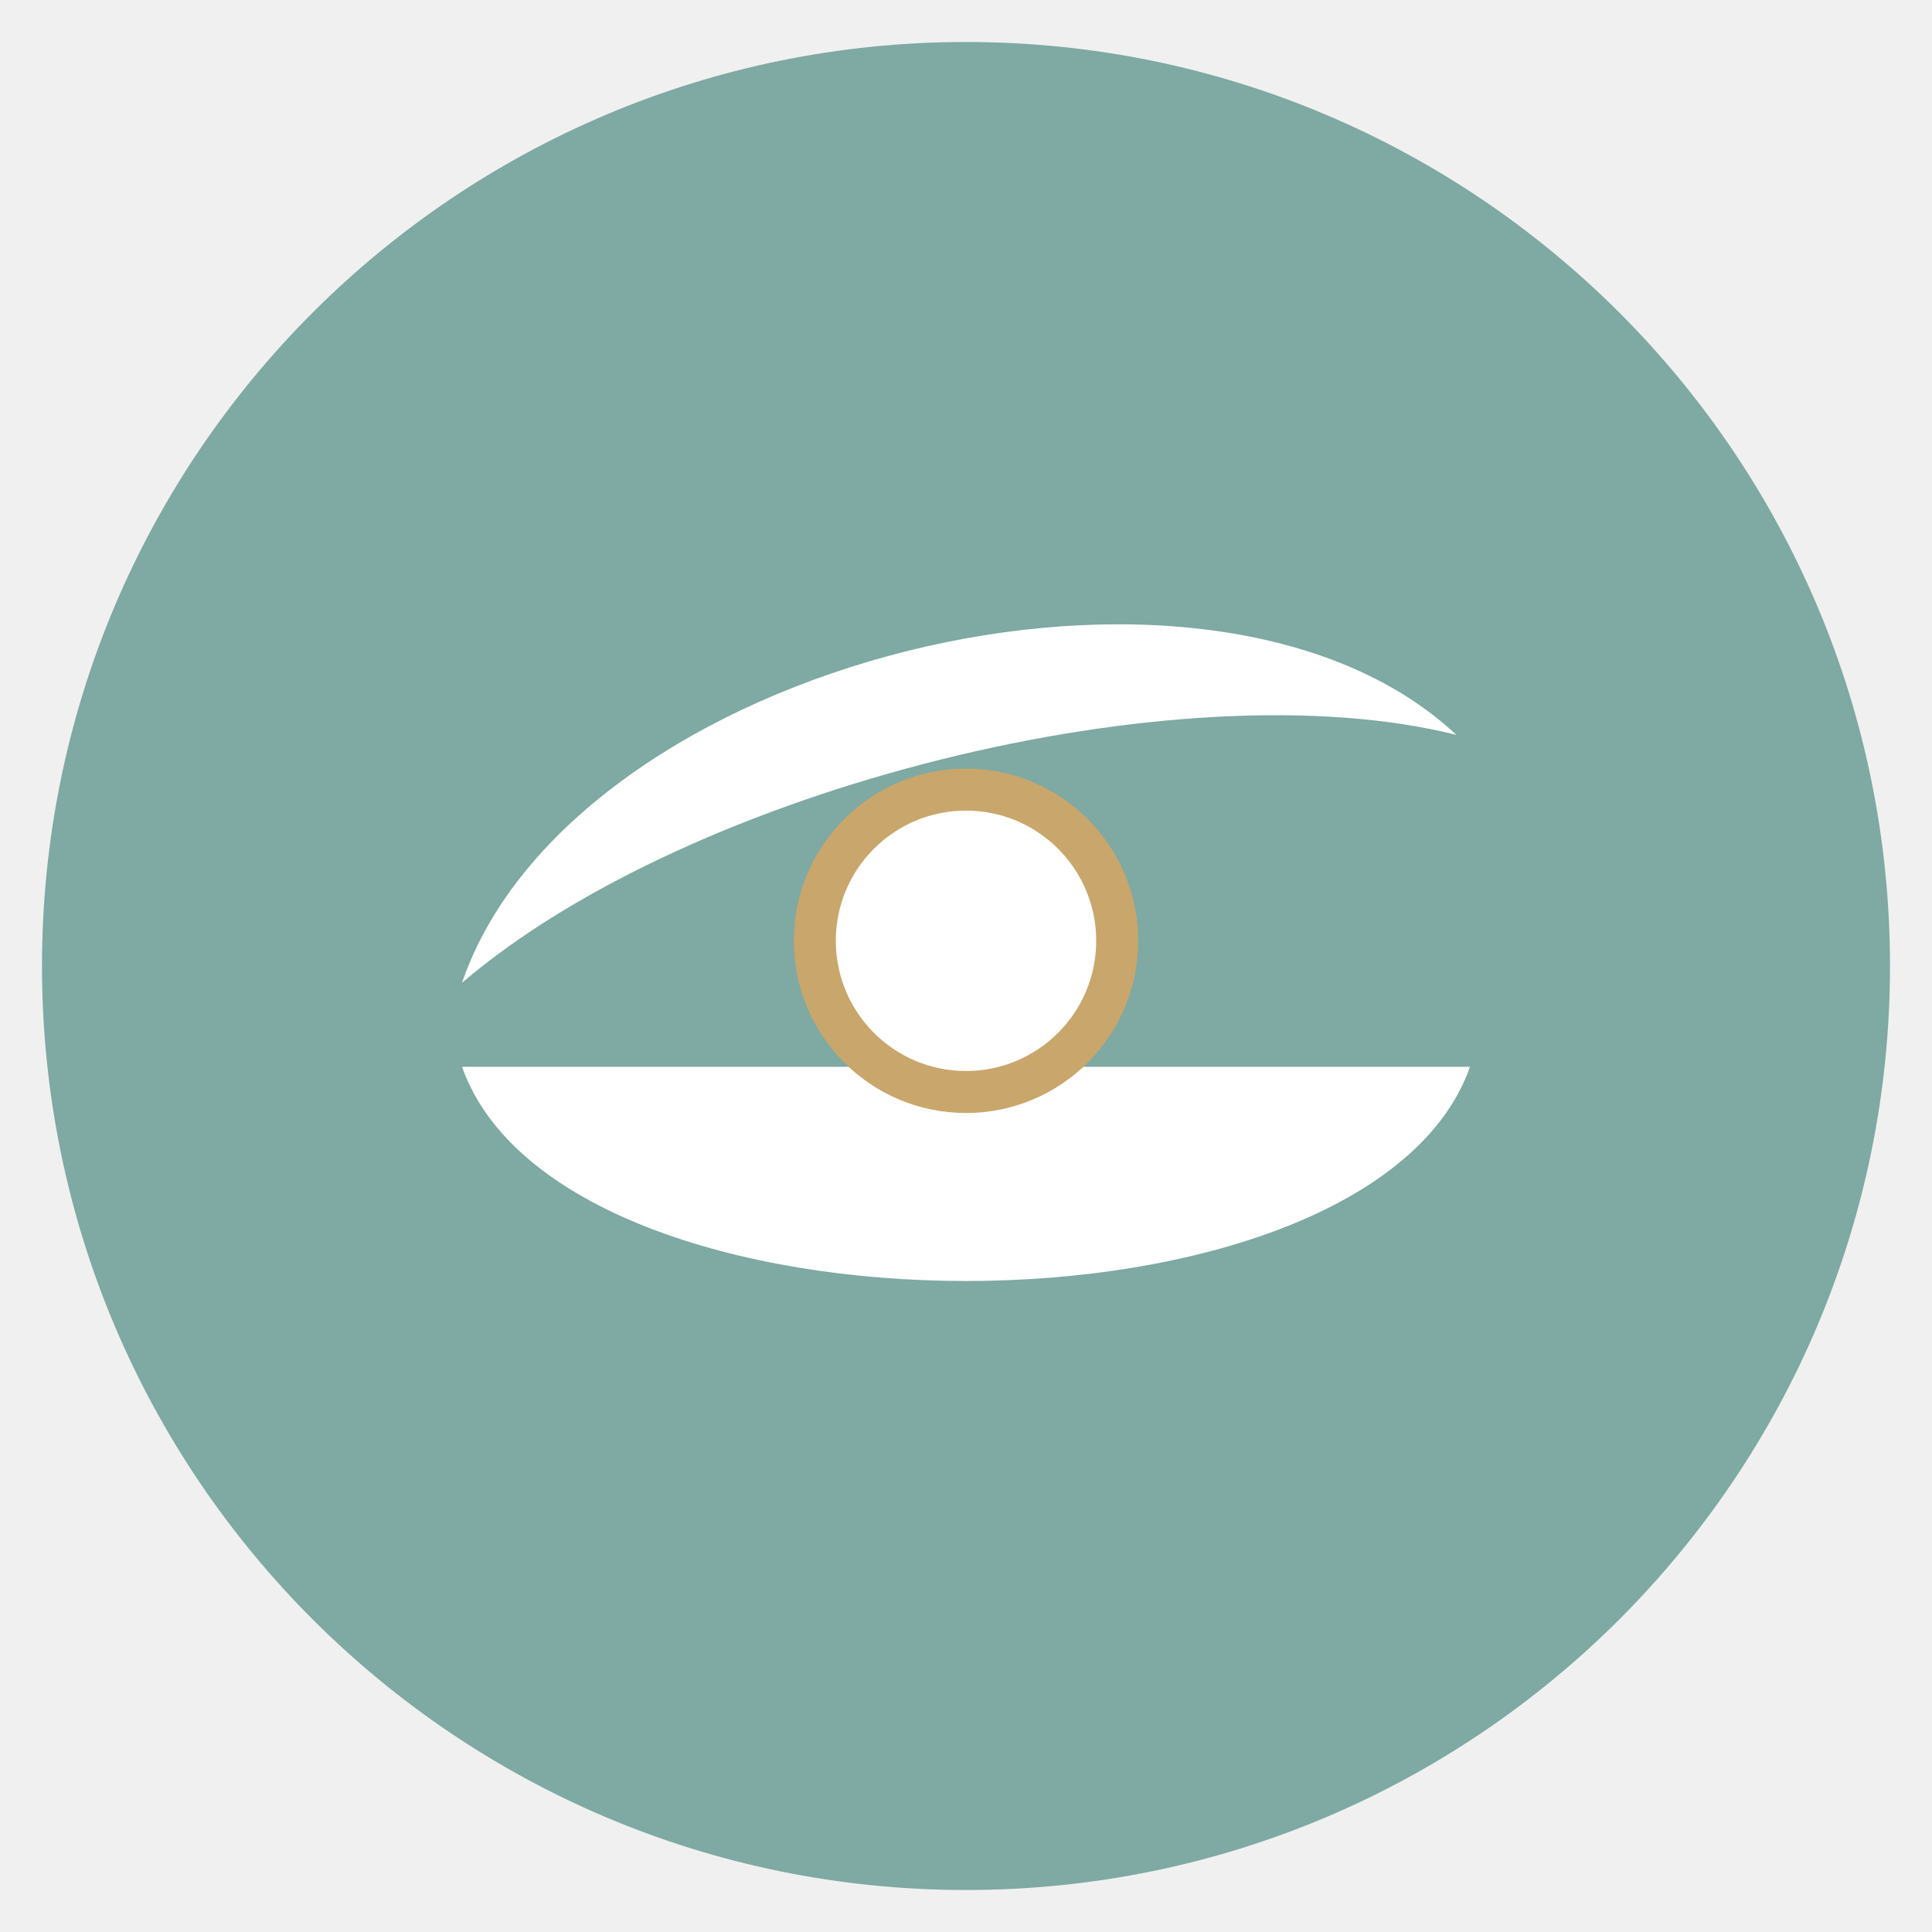
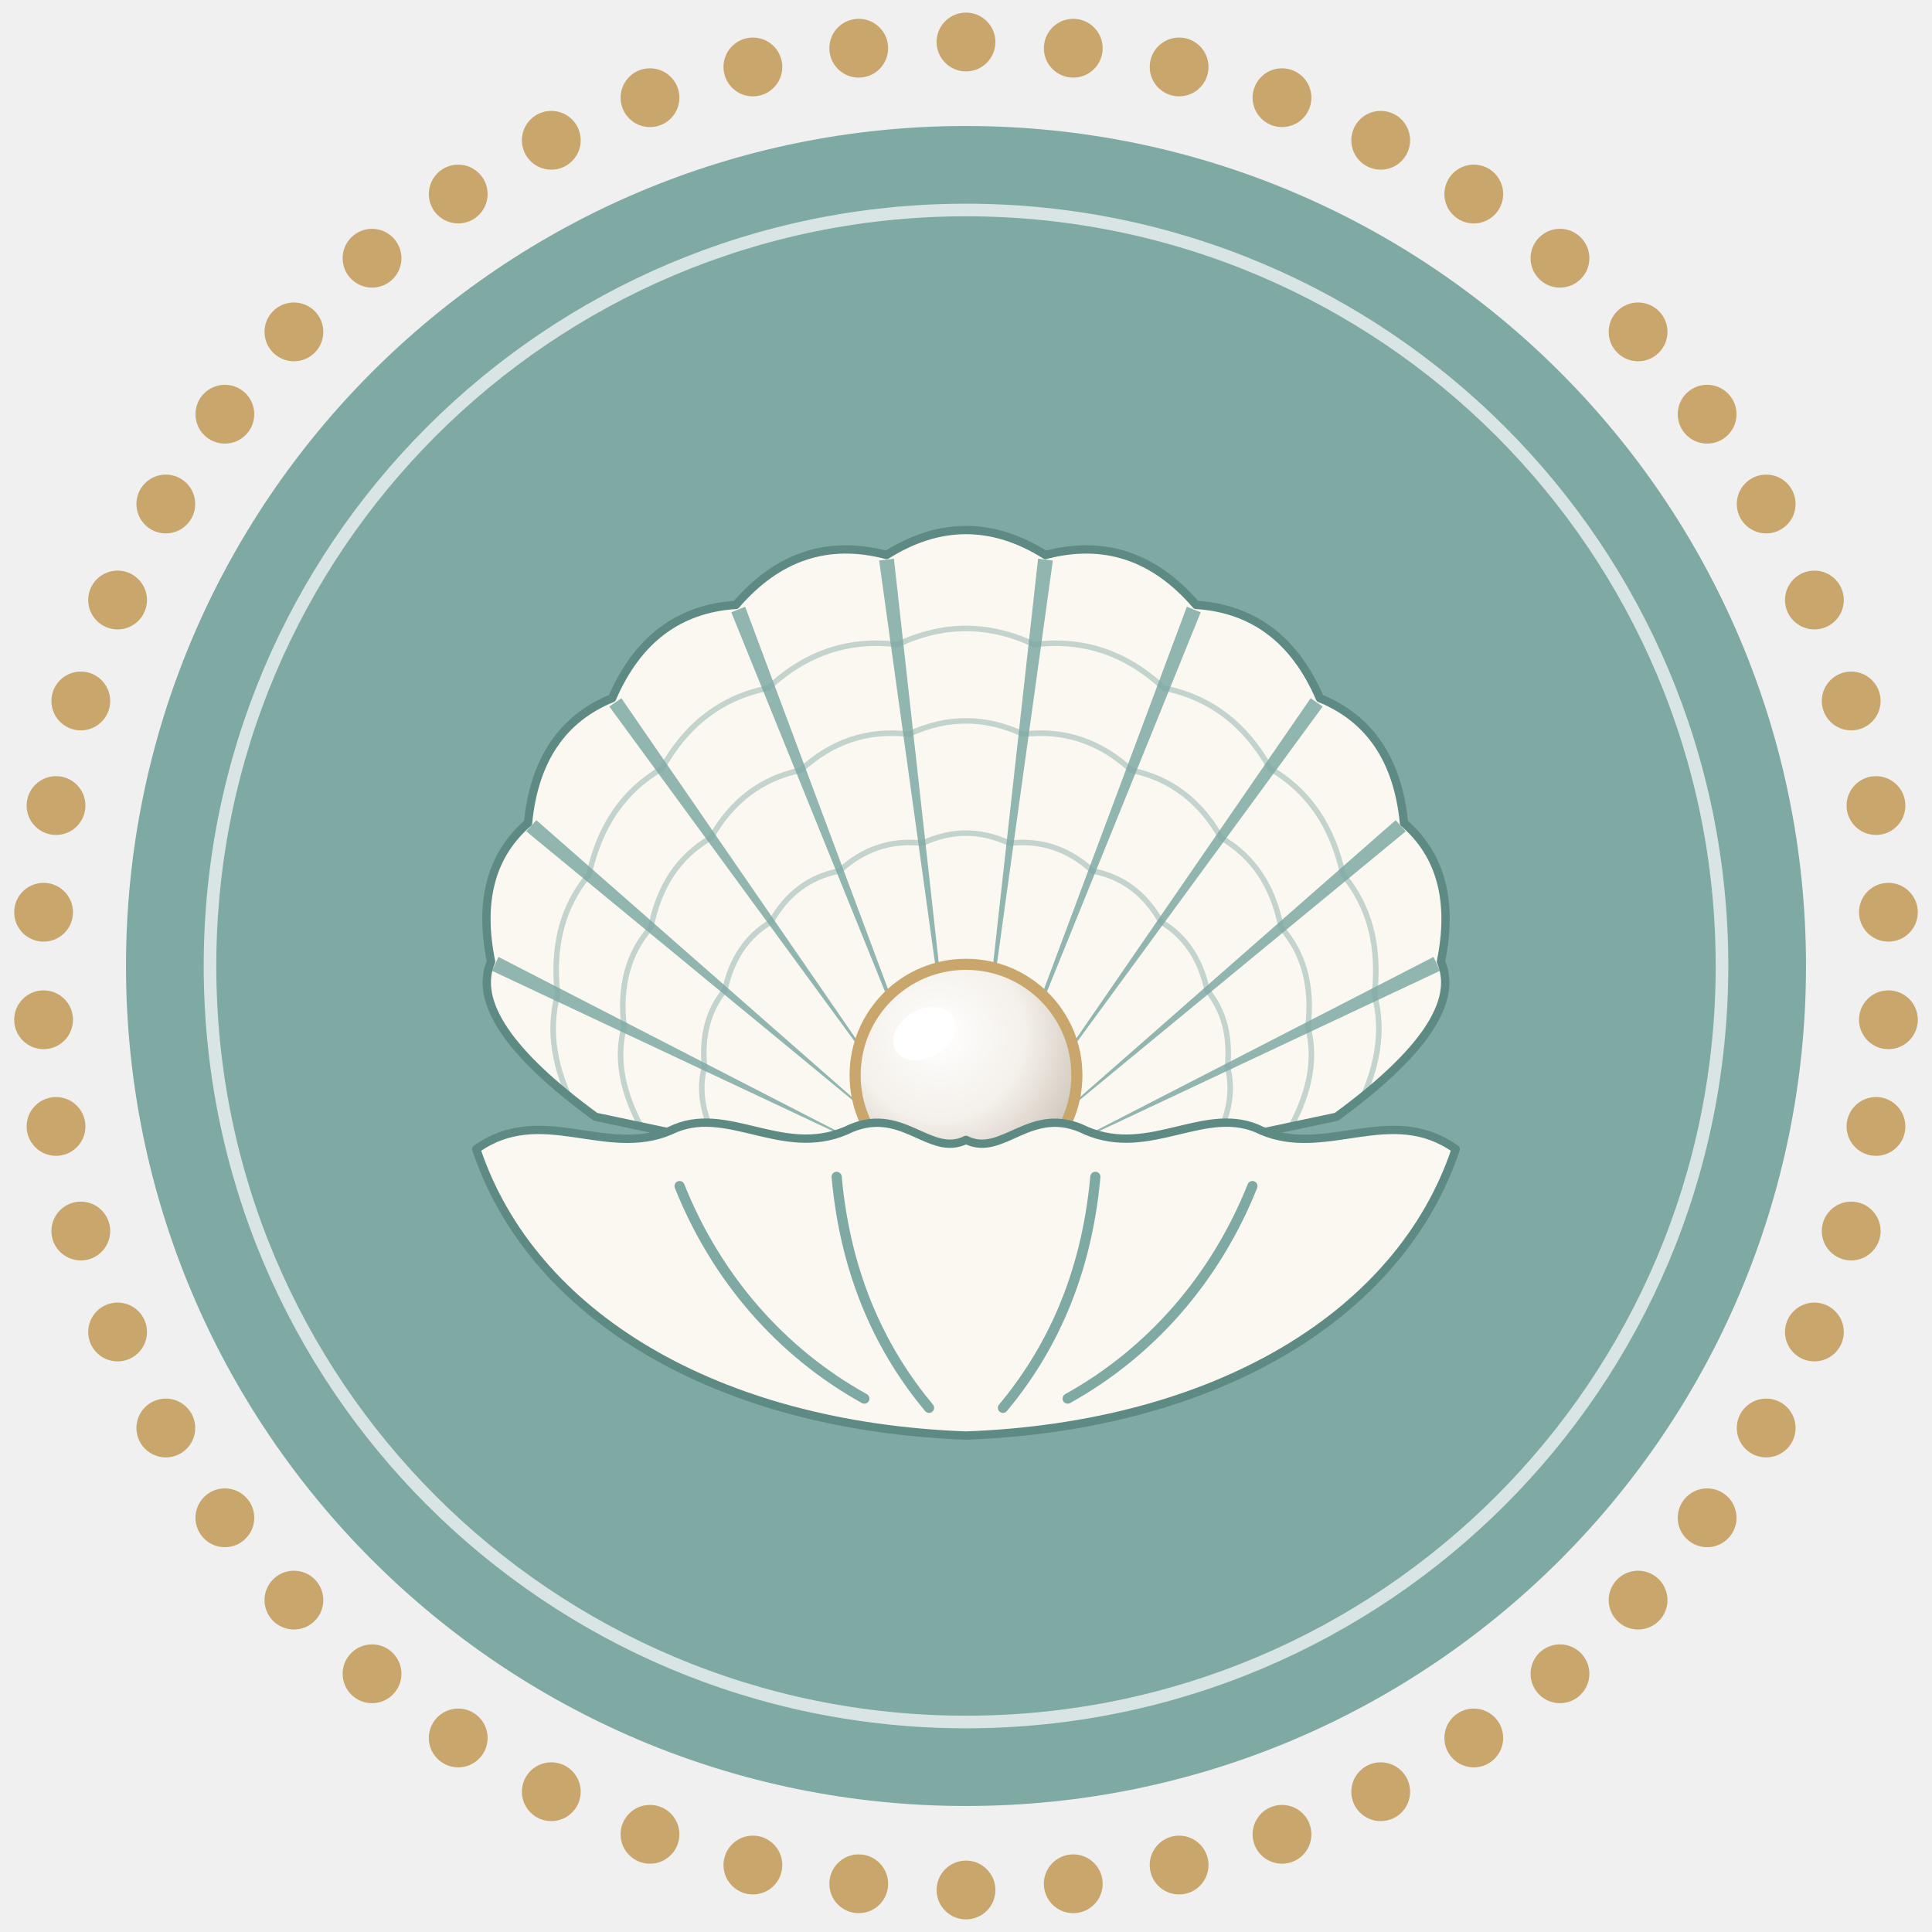
- <svg xmlns="http://www.w3.org/2000/svg" viewBox="0 0 230 230">
-   <circle cx="115" cy="115" r="110" fill="#7FA9A3" />
-   <path d="M55 117 C77 83 155 83 177 117 C147 101 87 101 55 117 Z" fill="#fff" transform="rotate(-14 55 117)" />
-   <path d="M55 127 L175 127 C163 161 67 161 55 127 Z" fill="#fff" />
-   <circle cx="115" cy="112" r="18" fill="#fff" stroke="#C9A66B" stroke-width="5" />
+ <svg xmlns="http://www.w3.org/2000/svg" viewBox="0 0 230 230" width="230" height="230">
+   <defs>
+     <radialGradient id="fpearl" cx="38%" cy="32%" r="70%">
+       <stop offset="0" stop-color="#FFFFFF" />
+       <stop offset="0.55" stop-color="#F4F0EA" />
+       <stop offset="1" stop-color="#CFC6BB" />
+     </radialGradient>
+   </defs>
+   <circle cx="115" cy="115" r="100" fill="#7FA9A3" />
+   <g fill="#C9A66B">
+     <circle cx="115.00" cy="5.00" r="3.5" />
+     <circle cx="127.77" cy="5.74" r="3.5" />
+     <circle cx="140.37" cy="7.97" r="3.5" />
+     <circle cx="152.62" cy="11.63" r="3.5" />
+     <circle cx="164.37" cy="16.70" r="3.5" />
+     <circle cx="175.45" cy="23.10" r="3.5" />
+     <circle cx="185.71" cy="30.74" r="3.5" />
+     <circle cx="195.01" cy="39.51" r="3.5" />
+     <circle cx="203.23" cy="49.31" r="3.5" />
+     <circle cx="210.26" cy="60.00" r="3.5" />
+     <circle cx="216.00" cy="71.43" r="3.5" />
+     <circle cx="220.38" cy="83.45" r="3.5" />
+     <circle cx="223.33" cy="95.90" r="3.5" />
+     <circle cx="224.81" cy="108.60" r="3.5" />
+     <circle cx="224.81" cy="121.40" r="3.5" />
+     <circle cx="223.33" cy="134.10" r="3.5" />
+     <circle cx="220.38" cy="146.55" r="3.5" />
+     <circle cx="216.00" cy="158.57" r="3.5" />
+     <circle cx="210.26" cy="170.00" r="3.5" />
+     <circle cx="203.23" cy="180.69" r="3.5" />
+     <circle cx="195.01" cy="190.49" r="3.5" />
+     <circle cx="185.71" cy="199.26" r="3.5" />
+     <circle cx="175.45" cy="206.90" r="3.5" />
+     <circle cx="164.37" cy="213.30" r="3.5" />
+     <circle cx="152.62" cy="218.37" r="3.5" />
+     <circle cx="140.37" cy="222.03" r="3.5" />
+     <circle cx="127.77" cy="224.26" r="3.5" />
+     <circle cx="115.00" cy="225.00" r="3.5" />
+     <circle cx="102.23" cy="224.26" r="3.5" />
+     <circle cx="89.63" cy="222.03" r="3.5" />
+     <circle cx="77.38" cy="218.37" r="3.5" />
+     <circle cx="65.63" cy="213.30" r="3.5" />
+     <circle cx="54.55" cy="206.90" r="3.5" />
+     <circle cx="44.29" cy="199.26" r="3.5" />
+     <circle cx="34.99" cy="190.49" r="3.5" />
+     <circle cx="26.77" cy="180.69" r="3.5" />
+     <circle cx="19.74" cy="170.00" r="3.5" />
+     <circle cx="14.00" cy="158.57" r="3.5" />
+     <circle cx="9.62" cy="146.55" r="3.5" />
+     <circle cx="6.67" cy="134.10" r="3.5" />
+     <circle cx="5.19" cy="121.40" r="3.5" />
+     <circle cx="5.19" cy="108.60" r="3.5" />
+     <circle cx="6.67" cy="95.90" r="3.5" />
+     <circle cx="9.62" cy="83.45" r="3.5" />
+     <circle cx="14.00" cy="71.43" r="3.5" />
+     <circle cx="19.74" cy="60.00" r="3.5" />
+     <circle cx="26.77" cy="49.31" r="3.5" />
+     <circle cx="34.99" cy="39.51" r="3.5" />
+     <circle cx="44.29" cy="30.74" r="3.5" />
+     <circle cx="54.55" cy="23.10" r="3.5" />
+     <circle cx="65.63" cy="16.70" r="3.5" />
+     <circle cx="77.38" cy="11.63" r="3.5" />
+     <circle cx="89.63" cy="7.97" r="3.5" />
+     <circle cx="102.23" cy="5.74" r="3.5" />
+   </g>
+   <circle cx="115" cy="115" r="90" fill="none" stroke="#FFFFFF" stroke-width="1.5" opacity="0.7" />
+   <g transform="translate(115 117) scale(1.1) translate(-115 -123)">
+     <path d="M115.0 146.0 L74.9 137.5 Q60.8 127.2 63.6 120.7 Q61.6 110.9 67.6 105.7 Q68.6 95.5 76.7 92.2 Q80.8 82.7 90.1 82.1 Q96.9 74.2 106.4 76.7 Q115.0 71.3 123.6 76.7 Q133.1 74.2 139.9 82.1 Q149.2 82.7 153.3 92.2 Q161.4 95.5 162.4 105.7 Q168.4 110.9 166.4 120.7 Q169.2 127.2 155.1 137.5 Z" fill="#FBF8F2" />
+     <g fill="#7FA9A3" opacity="0.85">
+       <path d="M102.5 139.8 L64.4 120.2 L63.7 121.7 L102.4 139.9 Z" />
+       <path d="M104.4 136.9 L68.5 105.4 L67.4 106.6 L104.3 137.0 Z" />
+       <path d="M106.9 134.6 L77.7 92.2 L76.4 93.1 L106.8 134.6 Z" />
+       <path d="M110.0 132.9 L91.1 82.3 L89.6 82.9 L109.9 133.0 Z" />
+       <path d="M113.3 132.1 L107.2 77.1 L105.6 77.3 L113.2 132.1 Z" />
+       <path d="M116.8 132.1 L124.4 77.3 L122.8 77.1 L116.7 132.1 Z" />
+       <path d="M120.1 133.0 L140.4 82.9 L138.9 82.3 L120.0 132.9 Z" />
+       <path d="M123.2 134.6 L153.6 93.1 L152.3 92.2 L123.1 134.6 Z" />
+       <path d="M125.7 137.0 L162.6 106.6 L161.5 105.4 L125.6 136.9 Z" />
+       <path d="M127.6 139.9 L166.3 121.7 L165.6 120.2 L127.5 139.8 Z" />
+     </g>
+     <g fill="none" stroke="#7FA9A3" stroke-width="0.6" opacity="0.45">
+       <path d="M88.1 140.3 Q85.7 135.9 86.7 132.1 Q86.2 127.1 88.9 123.8 Q90.0 118.7 93.9 116.4 Q96.5 111.8 101.3 110.9 Q105.2 107.3 110.3 107.9 Q115.0 105.7 119.7 107.9 Q124.8 107.3 128.7 110.9 Q133.5 111.8 136.1 116.4 Q140.0 118.7 141.1 123.8 Q143.8 127.1 143.3 132.1 Q144.3 135.9 141.9 140.3" />
+       <path d="M79.8 138.5 Q76.7 132.7 78.0 127.8 Q77.2 121.2 80.9 117.0 Q82.2 110.3 87.4 107.3 Q90.8 101.3 97.1 100.0 Q102.2 95.3 108.8 96.1 Q115.0 93.2 121.2 96.1 Q127.8 95.3 132.9 100.0 Q139.2 101.3 142.6 107.3 Q147.8 110.3 149.1 117.0 Q152.8 121.2 152.0 127.8 Q153.3 132.7 150.2 138.5" />
+       <path d="M72.9 137.1 Q69.2 130.2 70.8 124.3 Q69.9 116.4 74.2 111.3 Q75.9 103.4 82.1 99.8 Q86.1 92.6 93.6 91.1 Q99.7 85.4 107.6 86.4 Q115.0 82.9 122.4 86.4 Q130.3 85.4 136.4 91.1 Q143.9 92.6 147.9 99.8 Q154.1 103.4 155.8 111.3 Q160.1 116.4 159.2 124.3 Q160.8 130.2 157.1 137.1" />
+     </g>
+     <path d="M115.0 146.0 L74.9 137.5 Q60.8 127.2 63.6 120.7 Q61.6 110.9 67.6 105.7 Q68.6 95.5 76.7 92.2 Q80.8 82.7 90.1 82.1 Q96.9 74.2 106.4 76.7 Q115.0 71.3 123.6 76.7 Q133.1 74.2 139.9 82.1 Q149.2 82.7 153.3 92.2 Q161.4 95.5 162.4 105.7 Q168.4 110.9 166.4 120.7 Q169.2 127.2 155.1 137.5 Z" fill="none" stroke="#5E8A84" stroke-width="0.9" stroke-linejoin="round" />
+     <ellipse cx="115" cy="146" rx="44" ry="5" fill="#4F7772" opacity="0.35" />
+     <circle cx="115" cy="133" r="12" fill="url(#fpearl)" />
+     <circle cx="115" cy="133" r="12" fill="none" stroke="#C9A66B" stroke-width="1.2" />
+     <ellipse cx="110.5" cy="128.5" rx="3.6" ry="2.6" fill="#FFFFFF" transform="rotate(-30 110.5 128.5)" />
+     <path d="M62 141 C69 136 76 142 83 139 C89 136 95 142 102 139 C108 136 111 142 115 140 C119 142 122 136 128 139 C135 142 141 136 147 139 C154 142 161 136 168 141 C162 159 142 171 115 172 C88 171 68 159 62 141 Z" fill="#FBF8F2" stroke="#5E8A84" stroke-width="0.9" stroke-linejoin="round" />
+     <g fill="none" stroke="#7FA9A3" stroke-width="1.1" stroke-linecap="round">
+       <path d="M84 145 C88 155 95 163 104 168" />
+       <path d="M101 144 C102 155 106 163 111 169" />
+       <path d="M129 144 C128 155 124 163 119 169" />
+       <path d="M146 145 C142 155 135 163 126 168" />
+     </g>
+   </g>
</svg>
